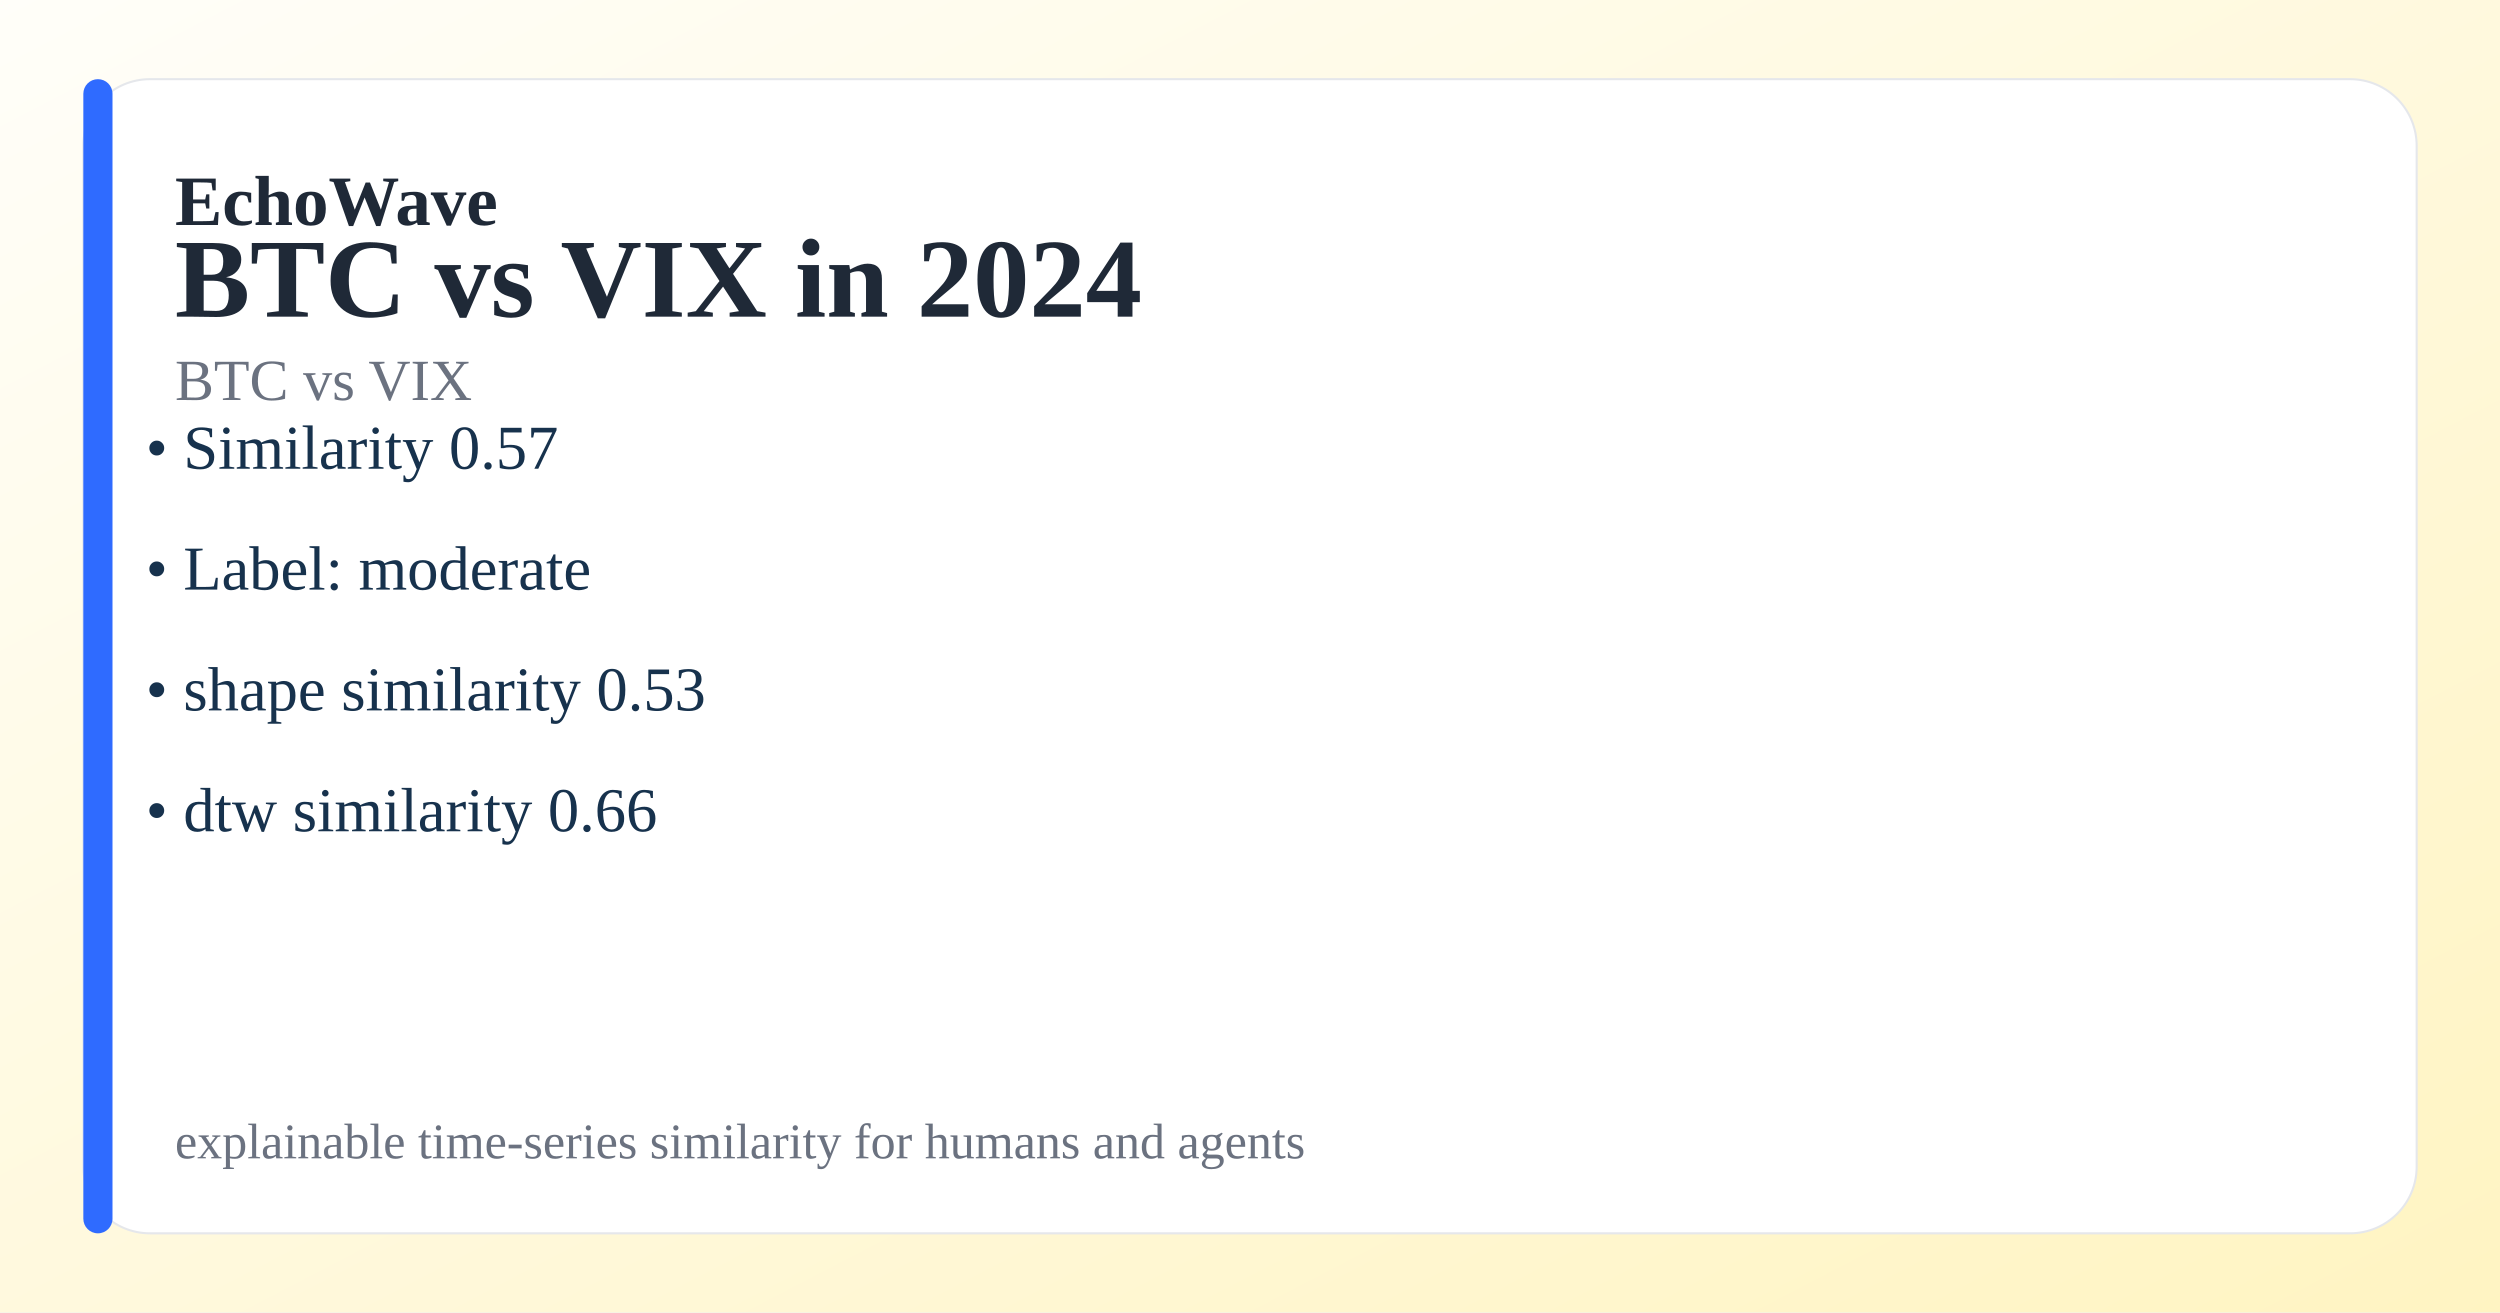
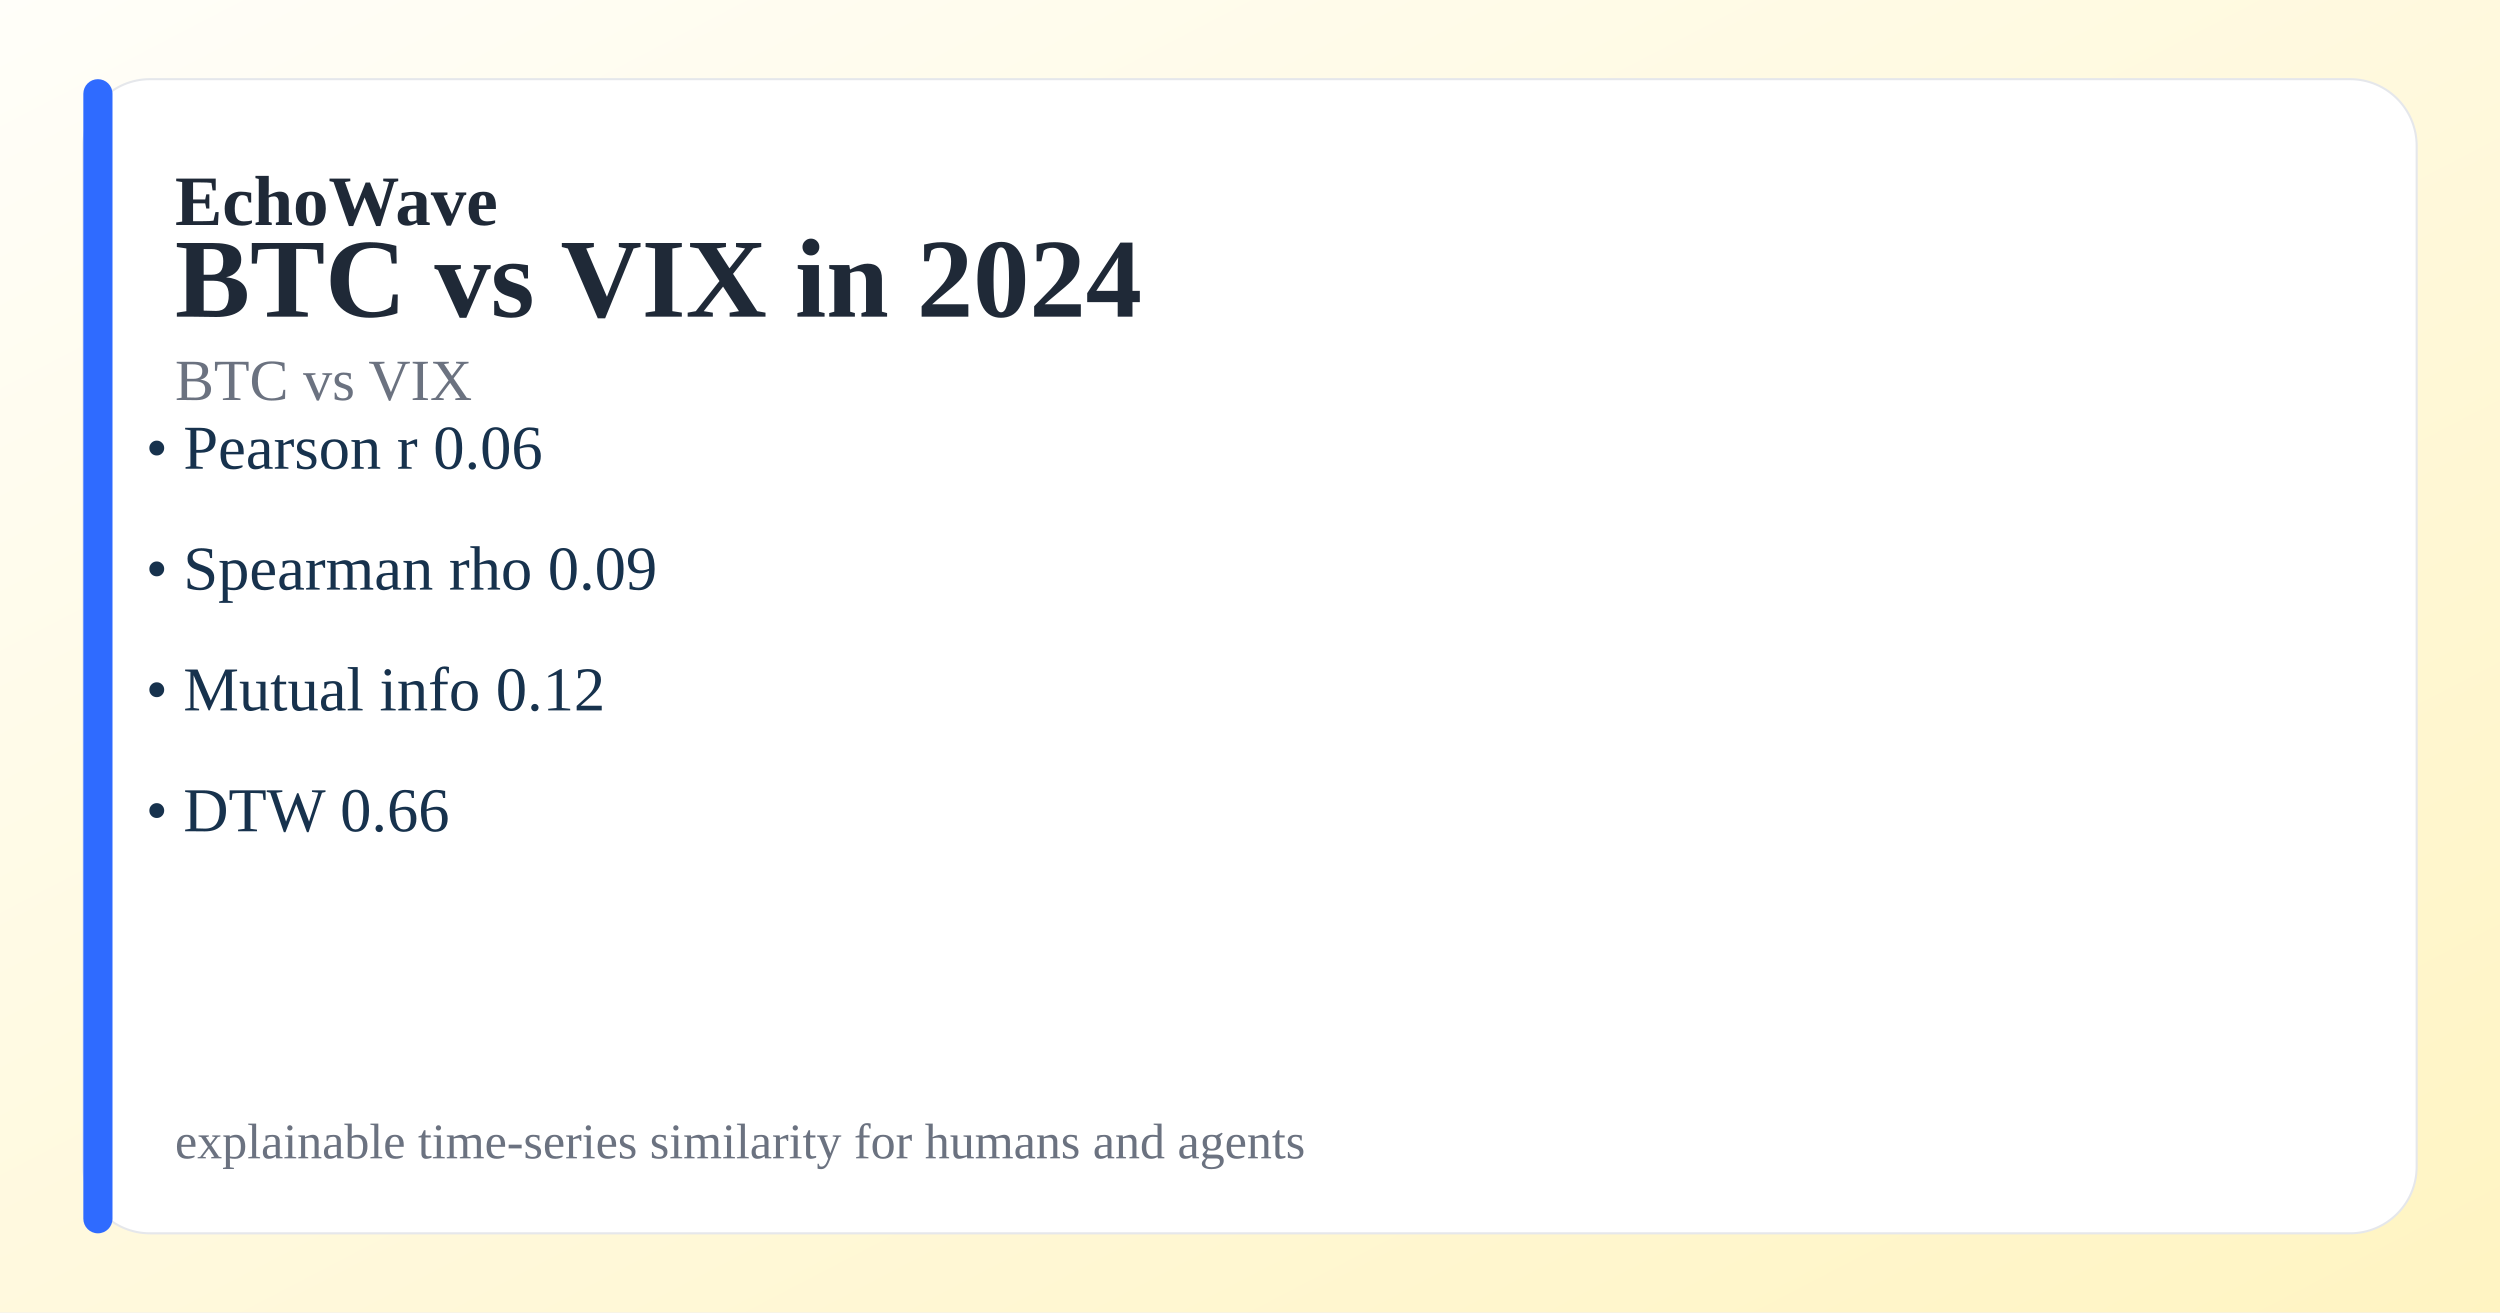
<svg xmlns="http://www.w3.org/2000/svg" width="1200" height="630" viewBox="0 0 1200 630" role="img" aria-label="EchoWave social card - BTC vs VIX in 2024">
  <defs>
    <linearGradient id="bg" x1="0" x2="1" y1="0" y2="1">
      <stop offset="0%" stop-color="#fffef9" />
      <stop offset="100%" stop-color="#FFF4C2" />
    </linearGradient>
  </defs>
  <rect width="100%" height="100%" fill="url(#bg)" />
  <rect x="40" y="38" width="1120" height="554" rx="32" fill="white" stroke="#E5E7EB" />
  <rect x="40" y="38" width="14" height="554" rx="7" fill="#2F6BFF" />
  <text x="84" y="108" font-size="34" font-weight="700" fill="#1F2937">EchoWave</text>
  <text x="84" y="152" font-size="54" font-weight="800" fill="#1F2937">BTC vs VIX in 2024</text>
  <text x="84" y="192" font-size="28" fill="#6B7280">BTC vs VIX</text>
-   <text x="70" y="225" font-size="30" fill="#17324d">• Similarity 0.57</text>
-   <text x="70" y="283" font-size="30" fill="#17324d">• Label: moderate</text>
-   <text x="70" y="341" font-size="30" fill="#17324d">• shape similarity 0.53</text>
-   <text x="70" y="399" font-size="30" fill="#17324d">• dtw similarity 0.66</text>
+   <text x="70" y="225" font-size="30" fill="#17324d">• Pearson r 0.06</text>
+   <text x="70" y="283" font-size="30" fill="#17324d">• Spearman rho 0.09</text>
+   <text x="70" y="341" font-size="30" fill="#17324d">• Mutual info 0.12</text>
+   <text x="70" y="399" font-size="30" fill="#17324d">• DTW 0.66</text>
  <text x="84" y="556" font-size="24" fill="#6B7280">explainable time-series similarity for humans and agents</text>
</svg>
